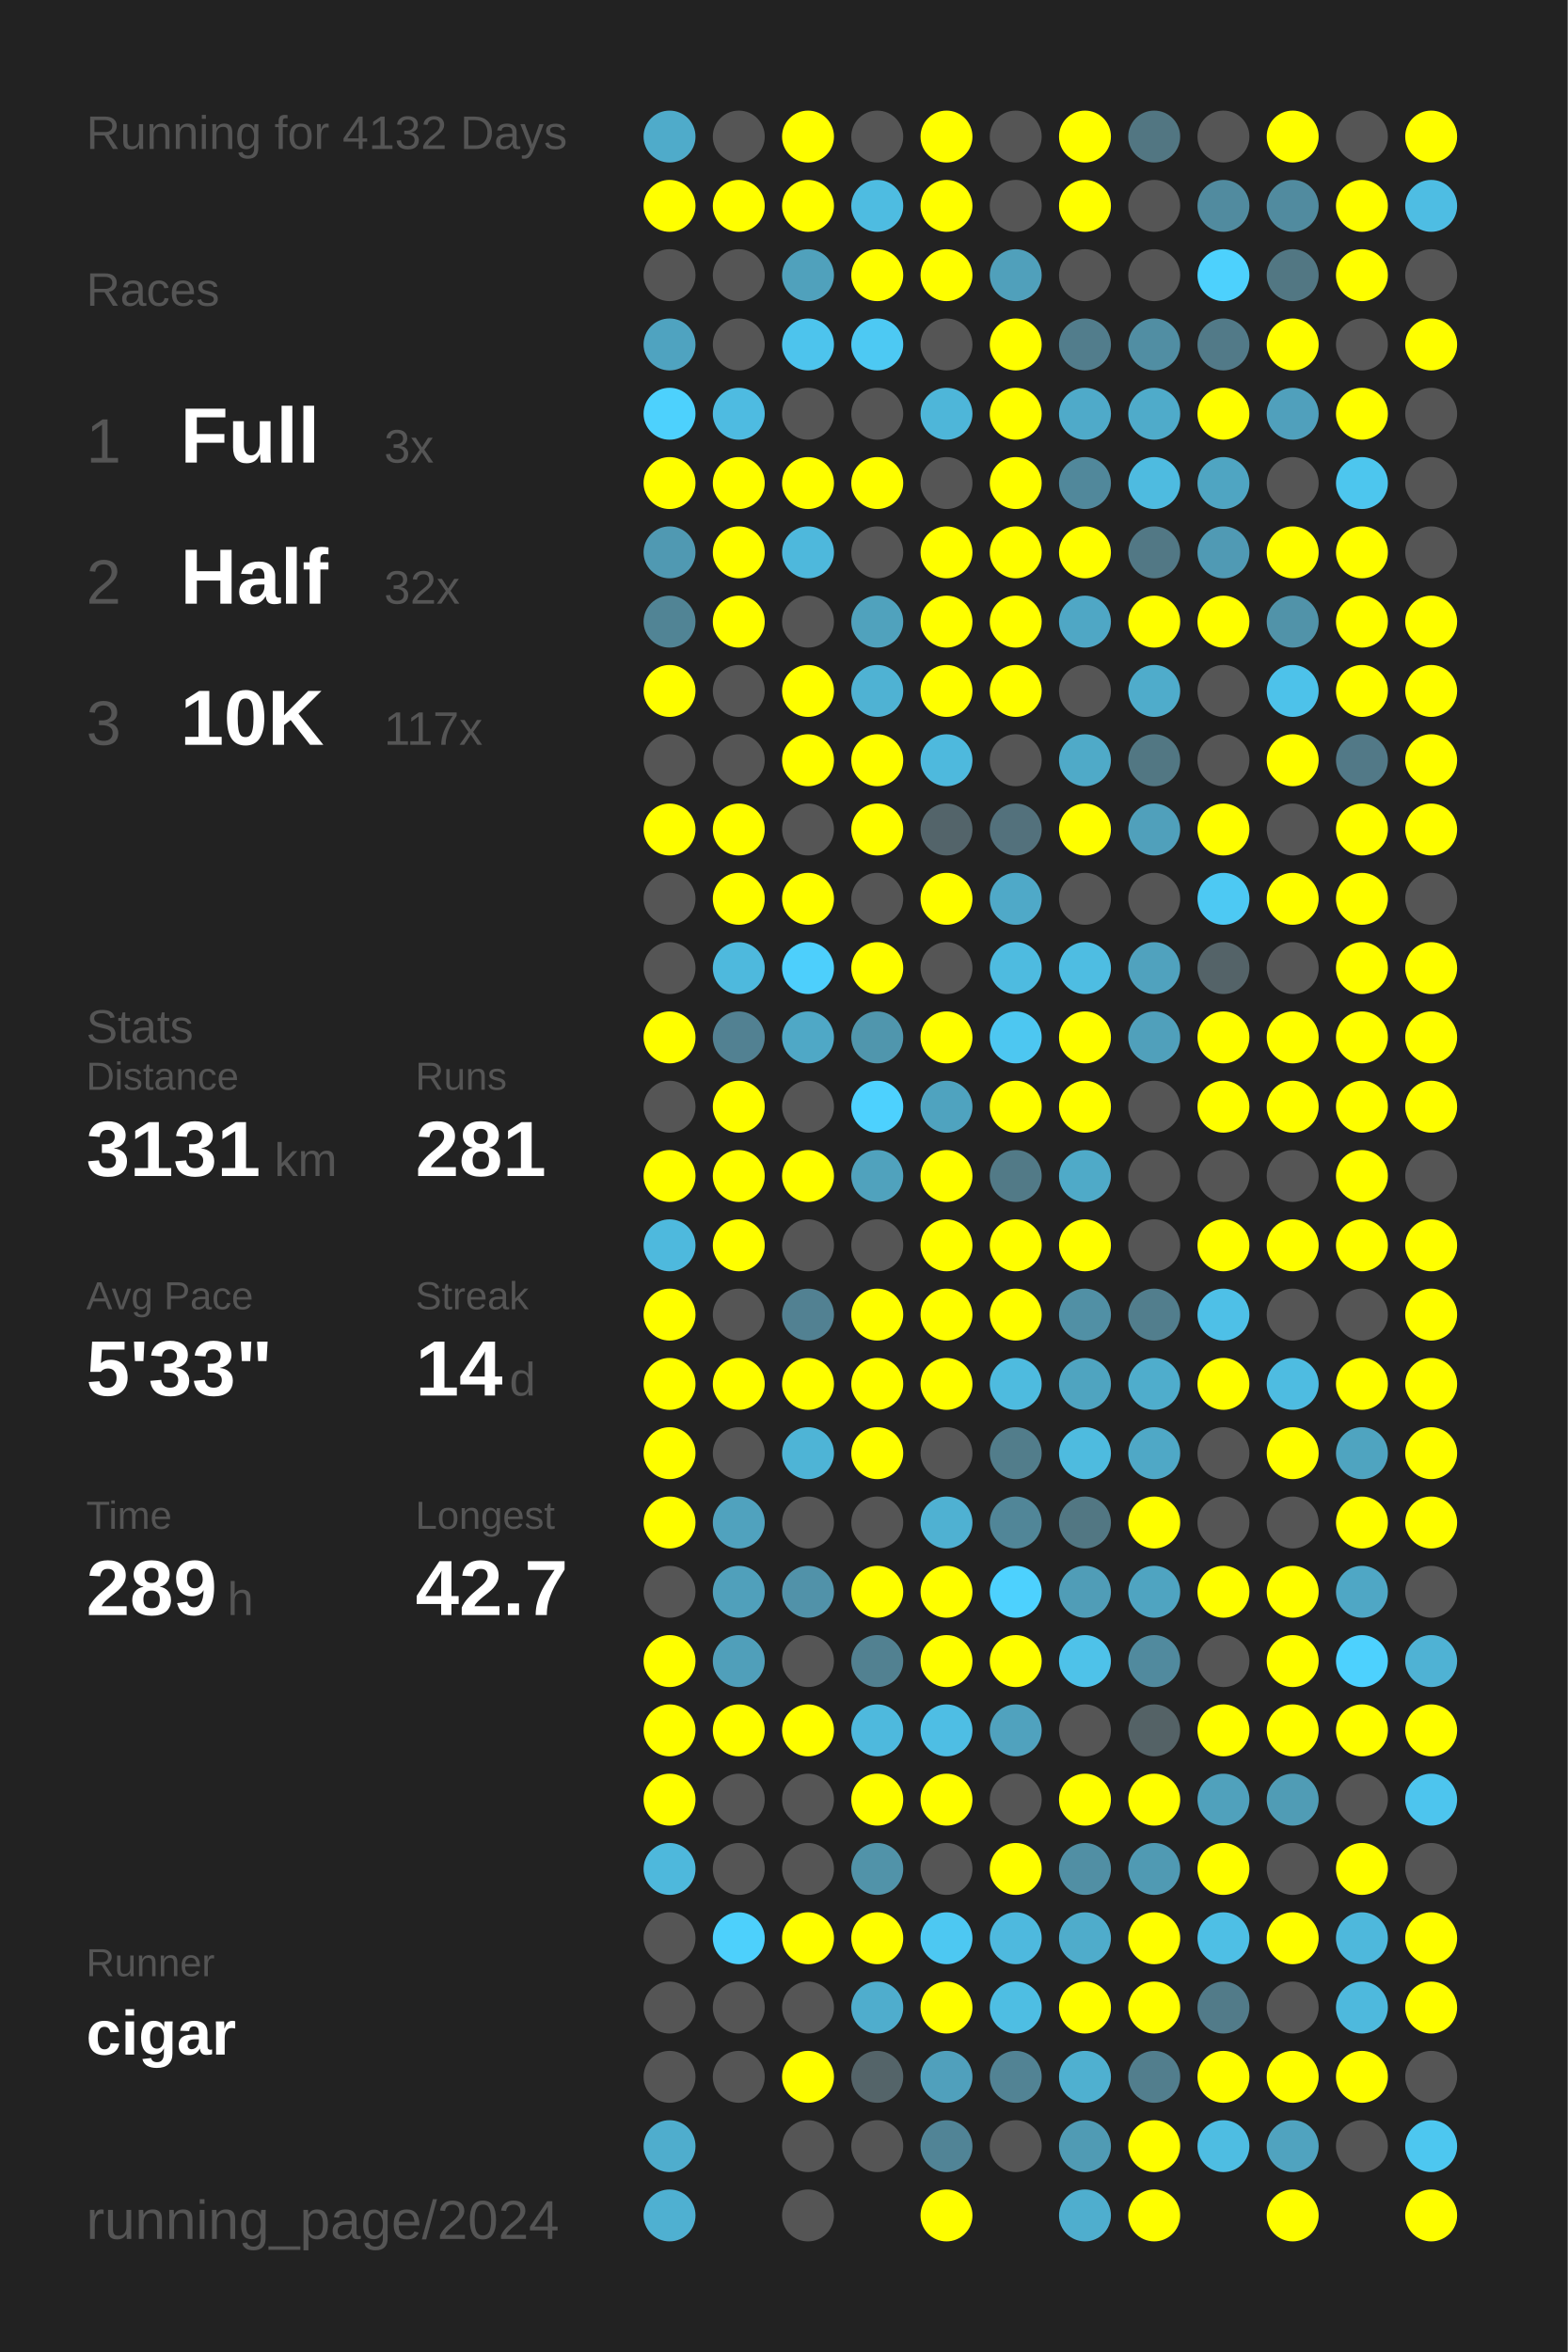
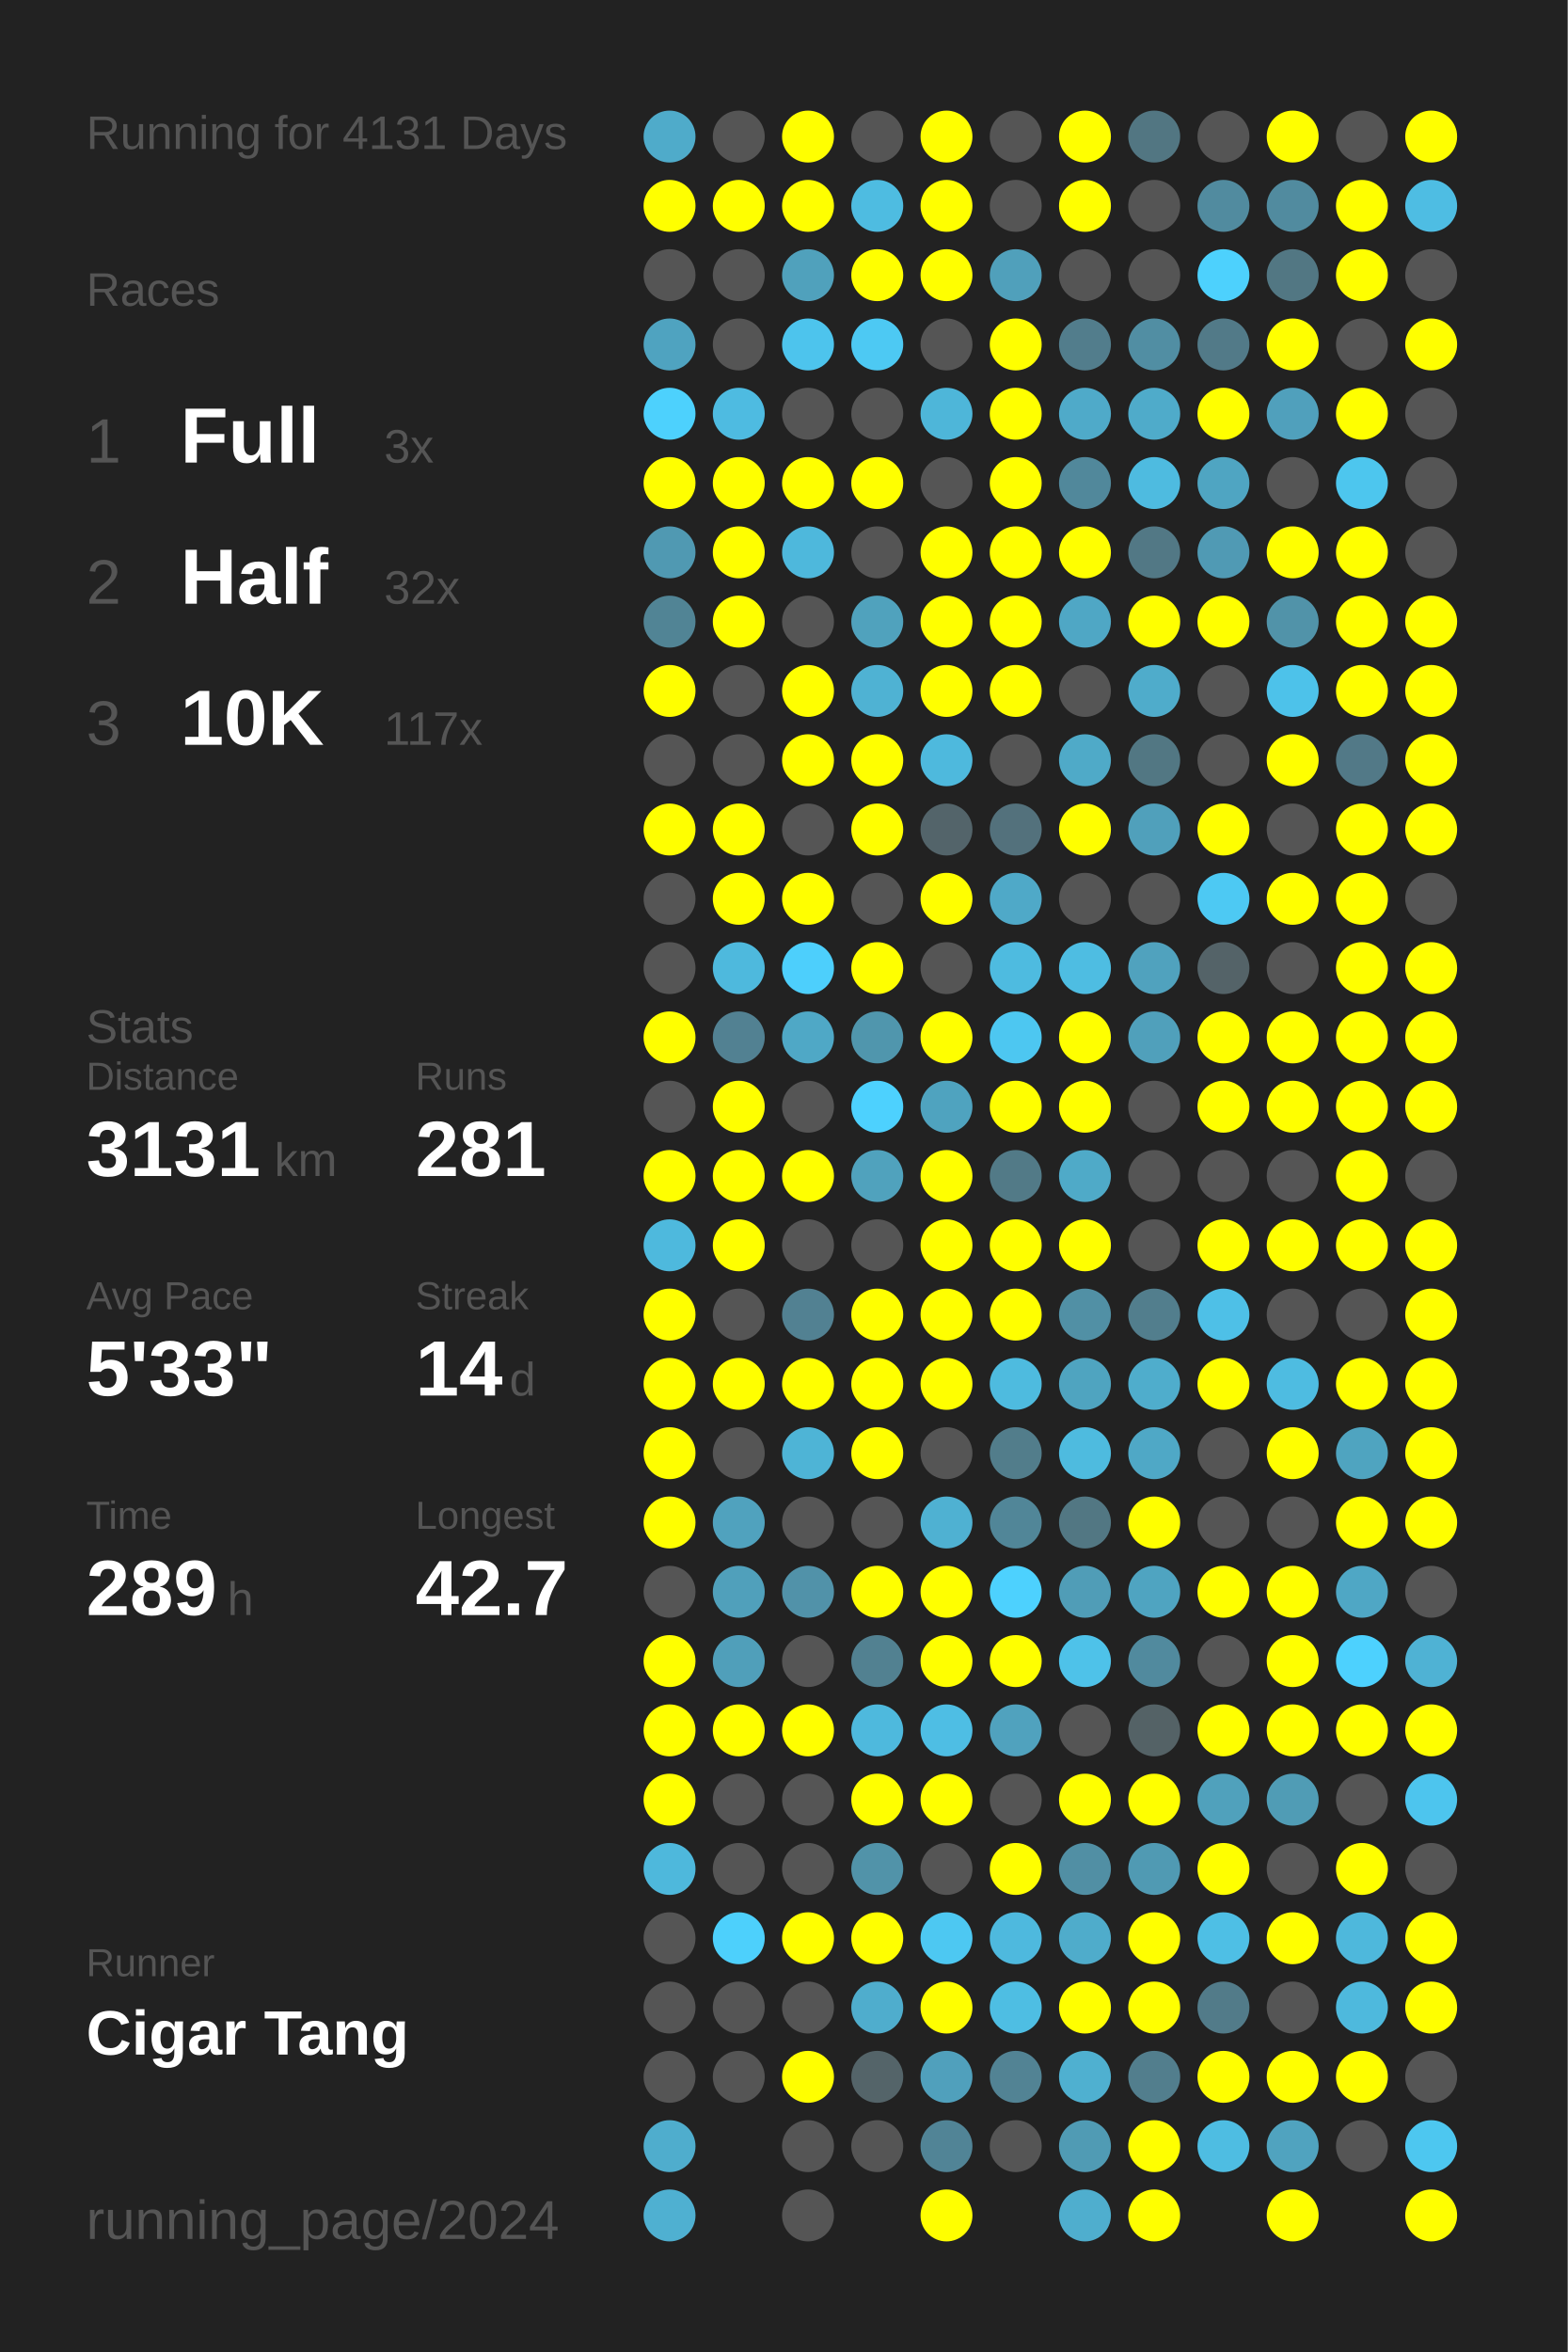
<svg xmlns="http://www.w3.org/2000/svg" baseProfile="full" height="300mm" version="1.1" viewBox="0,0,200,300" width="200mm">
  <defs />
  <rect fill="#222222" height="300" width="200" x="0" y="0" />
-   <text fill="#555555" style="font-size:6px; font-family:Arial;" x="11" y="19">Running for 4132 Days</text>
+   <text fill="#555555" style="font-size:6px; font-family:Arial;" x="11" y="19">Running for 4131 Days</text>
  <text fill="#555555" style="font-size:6px; font-family:Arial;" x="11" y="39">Races</text>
  <text fill="#555555" style="font-size:8px; font-family:Arial;" x="11" y="59">1</text>
  <text fill="#FFFFFF" style="font-size:10px; font-family:Arial; font-weight:bold;" x="23" y="59">Full</text>
  <text fill="#555555" style="font-size:6px; font-family:Arial;" x="49" y="59">3x</text>
  <text fill="#555555" style="font-size:8px; font-family:Arial;" x="11" y="77">2</text>
  <text fill="#FFFFFF" style="font-size:10px; font-family:Arial; font-weight:bold;" x="23" y="77">Half</text>
  <text fill="#555555" style="font-size:6px; font-family:Arial;" x="49" y="77">32x</text>
  <text fill="#555555" style="font-size:8px; font-family:Arial;" x="11" y="95">3</text>
  <text fill="#FFFFFF" style="font-size:10px; font-family:Arial; font-weight:bold;" x="23" y="95">10K</text>
  <text fill="#555555" style="font-size:6px; font-family:Arial;" x="49" y="95">117x</text>
  <text fill="#555555" style="font-size:6px; font-family:Arial;" x="11" y="133">Stats</text>
  <text fill="#555555" style="font-size:5px; font-family:Arial;" x="11" y="139">Distance</text>
  <text fill="#FFFFFF" style="font-size:10px; font-family:Arial; font-weight:bold;" x="11" y="150">3131</text>
  <text fill="#555555" style="font-size:6px; font-family:Arial;" x="35" y="150">km</text>
  <text fill="#555555" style="font-size:5px; font-family:Arial;" x="53" y="139">Runs</text>
  <text fill="#FFFFFF" style="font-size:10px; font-family:Arial; font-weight:bold;" x="53" y="150">281</text>
  <text fill="#555555" style="font-size:5px; font-family:Arial;" x="11" y="167">Avg Pace</text>
  <text fill="#FFFFFF" style="font-size:10px; font-family:Arial; font-weight:bold;" x="11" y="178">5'33"</text>
  <text fill="#555555" style="font-size:5px; font-family:Arial;" x="53" y="167">Streak</text>
  <text fill="#FFFFFF" style="font-size:10px; font-family:Arial; font-weight:bold;" x="53" y="178">14</text>
  <text fill="#555555" style="font-size:6px; font-family:Arial;" x="65" y="178">d</text>
  <text fill="#555555" style="font-size:5px; font-family:Arial;" x="11" y="195">Time</text>
  <text fill="#FFFFFF" style="font-size:10px; font-family:Arial; font-weight:bold;" x="11" y="206">289</text>
  <text fill="#555555" style="font-size:6px; font-family:Arial;" x="29" y="206">h</text>
  <text fill="#555555" style="font-size:5px; font-family:Arial;" x="53" y="195">Longest</text>
  <text fill="#FFFFFF" style="font-size:10px; font-family:Arial; font-weight:bold;" x="53" y="206">42.7</text>
  <text fill="#555555" style="font-size:5px; font-family:Arial;" x="11" y="252.065">Runner</text>
-   <text fill="#FFFFFF" style="font-size:8px; font-family:Arial; font-weight:bold;" x="11" y="262.065">cigar</text>
+   <text fill="#FFFFFF" style="font-size:8px; font-family:Arial; font-weight:bold;" x="11" y="262.065">Cigar Tang</text>
  <text fill="#555555" style="font-size:7px; font-family:Arial;" x="11" y="285.581">running_page/2024</text>
  <circle cx="85.417" cy="17.419" fill="#4fabca" r="3.312" />
  <circle cx="85.417" cy="26.258" fill="#FFFF00" r="3.312" />
  <circle cx="85.417" cy="35.097" fill="#555555" r="3.312" />
  <circle cx="85.417" cy="43.935" fill="#4fa3c0" r="3.312" />
  <circle cx="85.417" cy="52.774" fill="#4dd1fd" r="3.312" />
  <circle cx="85.417" cy="61.613" fill="#FFFF00" r="3.312" />
  <circle cx="85.417" cy="70.452" fill="#5099b2" r="3.312" />
  <circle cx="85.417" cy="79.29" fill="#518495" r="3.312" />
  <circle cx="85.417" cy="88.129" fill="#FFFF00" r="3.312" />
  <circle cx="85.417" cy="96.968" fill="#555555" r="3.312" />
  <circle cx="85.417" cy="105.806" fill="#FFFF00" r="3.312" />
  <circle cx="85.417" cy="114.645" fill="#555555" r="3.312" />
  <circle cx="85.417" cy="123.484" fill="#555555" r="3.312" />
  <circle cx="85.417" cy="132.323" fill="#FFFF00" r="3.312" />
  <circle cx="85.417" cy="141.161" fill="#555555" r="3.312" />
  <circle cx="85.417" cy="150" fill="#FFFF00" r="3.312" />
  <circle cx="85.417" cy="158.839" fill="#4eb9dd" r="3.312" />
  <circle cx="85.417" cy="167.677" fill="#FFFF00" r="3.312" />
  <circle cx="85.417" cy="176.516" fill="#FFFF00" r="3.312" />
  <circle cx="85.417" cy="185.355" fill="#FFFF00" r="3.312" />
  <circle cx="85.417" cy="194.194" fill="#FFFF00" r="3.312" />
  <circle cx="85.417" cy="203.032" fill="#555555" r="3.312" />
  <circle cx="85.417" cy="211.871" fill="#FFFF00" r="3.312" />
  <circle cx="85.417" cy="220.71" fill="#FFFF00" r="3.312" />
  <circle cx="85.417" cy="229.548" fill="#FFFF00" r="3.312" />
  <circle cx="85.417" cy="238.387" fill="#4eb8dc" r="3.312" />
  <circle cx="85.417" cy="247.226" fill="#555555" r="3.312" />
  <circle cx="85.417" cy="256.065" fill="#555555" r="3.312" />
  <circle cx="85.417" cy="264.903" fill="#555555" r="3.312" />
  <circle cx="85.417" cy="273.742" fill="#4fadcd" r="3.312" />
  <circle cx="85.417" cy="282.581" fill="#4fb0d1" r="3.312" />
  <circle cx="94.25" cy="17.419" fill="#555555" r="3.312" />
  <circle cx="94.25" cy="26.258" fill="#FFFF00" r="3.312" />
  <circle cx="94.25" cy="35.097" fill="#555555" r="3.312" />
  <circle cx="94.25" cy="43.935" fill="#555555" r="3.312" />
  <circle cx="94.25" cy="52.774" fill="#4ebbe1" r="3.312" />
  <circle cx="94.25" cy="61.613" fill="#FFFF00" r="3.312" />
  <circle cx="94.25" cy="70.452" fill="#FFFF00" r="3.312" />
  <circle cx="94.25" cy="79.29" fill="#FFFF00" r="3.312" />
  <circle cx="94.25" cy="88.129" fill="#555555" r="3.312" />
  <circle cx="94.25" cy="96.968" fill="#555555" r="3.312" />
  <circle cx="94.25" cy="105.806" fill="#FFFF00" r="3.312" />
  <circle cx="94.25" cy="114.645" fill="#FFFF00" r="3.312" />
  <circle cx="94.25" cy="123.484" fill="#4eb9dd" r="3.312" />
  <circle cx="94.25" cy="132.323" fill="#528192" r="3.312" />
  <circle cx="94.25" cy="141.161" fill="#FFFF00" r="3.312" />
  <circle cx="94.25" cy="150" fill="#FFFF00" r="3.312" />
  <circle cx="94.25" cy="158.839" fill="#FFFF00" r="3.312" />
  <circle cx="94.25" cy="167.677" fill="#555555" r="3.312" />
  <circle cx="94.25" cy="176.516" fill="#FFFF00" r="3.312" />
  <circle cx="94.25" cy="185.355" fill="#555555" r="3.312" />
  <circle cx="94.25" cy="194.194" fill="#50a2be" r="3.312" />
  <circle cx="94.25" cy="203.032" fill="#50a0bb" r="3.312" />
  <circle cx="94.25" cy="211.871" fill="#509fba" r="3.312" />
  <circle cx="94.25" cy="220.71" fill="#FFFF00" r="3.312" />
  <circle cx="94.25" cy="229.548" fill="#555555" r="3.312" />
  <circle cx="94.25" cy="238.387" fill="#555555" r="3.312" />
  <circle cx="94.25" cy="247.226" fill="#4dd0fc" r="3.312" />
  <circle cx="94.25" cy="256.065" fill="#555555" r="3.312" />
  <circle cx="94.25" cy="264.903" fill="#555555" r="3.312" />
  <circle cx="103.083" cy="17.419" fill="#FFFF00" r="3.312" />
  <circle cx="103.083" cy="26.258" fill="#FFFF00" r="3.312" />
  <circle cx="103.083" cy="35.097" fill="#50a1bc" r="3.312" />
  <circle cx="103.083" cy="43.935" fill="#4dc4ed" r="3.312" />
  <circle cx="103.083" cy="52.774" fill="#555555" r="3.312" />
  <circle cx="103.083" cy="61.613" fill="#FFFF00" r="3.312" />
  <circle cx="103.083" cy="70.452" fill="#4eb8dc" r="3.312" />
  <circle cx="103.083" cy="79.29" fill="#555555" r="3.312" />
  <circle cx="103.083" cy="88.129" fill="#FFFF00" r="3.312" />
  <circle cx="103.083" cy="96.968" fill="#FFFF00" r="3.312" />
  <circle cx="103.083" cy="105.806" fill="#555555" r="3.312" />
  <circle cx="103.083" cy="114.645" fill="#FFFF00" r="3.312" />
  <circle cx="103.083" cy="123.484" fill="#4dcffc" r="3.312" />
  <circle cx="103.083" cy="132.323" fill="#4fa8c6" r="3.312" />
  <circle cx="103.083" cy="141.161" fill="#555555" r="3.312" />
  <circle cx="103.083" cy="150" fill="#FFFF00" r="3.312" />
  <circle cx="103.083" cy="158.839" fill="#555555" r="3.312" />
  <circle cx="103.083" cy="167.677" fill="#528192" r="3.312" />
  <circle cx="103.083" cy="176.516" fill="#FFFF00" r="3.312" />
  <circle cx="103.083" cy="185.355" fill="#4eb4d6" r="3.312" />
  <circle cx="103.083" cy="194.194" fill="#555555" r="3.312" />
  <circle cx="103.083" cy="203.032" fill="#5192a9" r="3.312" />
  <circle cx="103.083" cy="211.871" fill="#555555" r="3.312" />
  <circle cx="103.083" cy="220.71" fill="#FFFF00" r="3.312" />
  <circle cx="103.083" cy="229.548" fill="#555555" r="3.312" />
  <circle cx="103.083" cy="238.387" fill="#555555" r="3.312" />
  <circle cx="103.083" cy="247.226" fill="#FFFF00" r="3.312" />
  <circle cx="103.083" cy="256.065" fill="#555555" r="3.312" />
  <circle cx="103.083" cy="264.903" fill="#FFFF00" r="3.312" />
  <circle cx="103.083" cy="273.742" fill="#555555" r="3.312" />
  <circle cx="103.083" cy="282.581" fill="#555555" r="3.312" />
  <circle cx="111.917" cy="17.419" fill="#555555" r="3.312" />
  <circle cx="111.917" cy="26.258" fill="#4ebce1" r="3.312" />
  <circle cx="111.917" cy="35.097" fill="#FFFF00" r="3.312" />
  <circle cx="111.917" cy="43.935" fill="#4dc9f3" r="3.312" />
  <circle cx="111.917" cy="52.774" fill="#555555" r="3.312" />
  <circle cx="111.917" cy="61.613" fill="#FFFF00" r="3.312" />
  <circle cx="111.917" cy="70.452" fill="#555555" r="3.312" />
  <circle cx="111.917" cy="79.29" fill="#50a2bd" r="3.312" />
  <circle cx="111.917" cy="88.129" fill="#4fb2d3" r="3.312" />
  <circle cx="111.917" cy="96.968" fill="#FFFF00" r="3.312" />
  <circle cx="111.917" cy="105.806" fill="#FFFF00" r="3.312" />
  <circle cx="111.917" cy="114.645" fill="#555555" r="3.312" />
  <circle cx="111.917" cy="123.484" fill="#FFFF00" r="3.312" />
  <circle cx="111.917" cy="132.323" fill="#5096ad" r="3.312" />
  <circle cx="111.917" cy="141.161" fill="#4dd1fe" r="3.312" />
  <circle cx="111.917" cy="150" fill="#50a2bd" r="3.312" />
  <circle cx="111.917" cy="158.839" fill="#555555" r="3.312" />
  <circle cx="111.917" cy="167.677" fill="#FFFF00" r="3.312" />
  <circle cx="111.917" cy="176.516" fill="#FFFF00" r="3.312" />
  <circle cx="111.917" cy="185.355" fill="#FFFF00" r="3.312" />
  <circle cx="111.917" cy="194.194" fill="#555555" r="3.312" />
  <circle cx="111.917" cy="203.032" fill="#FFFF00" r="3.312" />
  <circle cx="111.917" cy="211.871" fill="#528191" r="3.312" />
  <circle cx="111.917" cy="220.71" fill="#4eb9dd" r="3.312" />
  <circle cx="111.917" cy="229.548" fill="#FFFF00" r="3.312" />
  <circle cx="111.917" cy="238.387" fill="#5193a9" r="3.312" />
  <circle cx="111.917" cy="247.226" fill="#FFFF00" r="3.312" />
  <circle cx="111.917" cy="256.065" fill="#4fadcd" r="3.312" />
  <circle cx="111.917" cy="264.903" fill="#546469" r="3.312" />
  <circle cx="111.917" cy="273.742" fill="#555555" r="3.312" />
  <circle cx="120.75" cy="17.419" fill="#FFFF00" r="3.312" />
  <circle cx="120.75" cy="26.258" fill="#FFFF00" r="3.312" />
  <circle cx="120.75" cy="35.097" fill="#FFFF00" r="3.312" />
  <circle cx="120.75" cy="43.935" fill="#555555" r="3.312" />
  <circle cx="120.75" cy="52.774" fill="#4eb6d9" r="3.312" />
  <circle cx="120.75" cy="61.613" fill="#555555" r="3.312" />
  <circle cx="120.75" cy="70.452" fill="#FFFF00" r="3.312" />
  <circle cx="120.75" cy="79.29" fill="#FFFF00" r="3.312" />
  <circle cx="120.75" cy="88.129" fill="#FFFF00" r="3.312" />
  <circle cx="120.75" cy="96.968" fill="#4eb9dd" r="3.312" />
  <circle cx="120.75" cy="105.806" fill="#53646a" r="3.312" />
  <circle cx="120.75" cy="114.645" fill="#FFFF00" r="3.312" />
  <circle cx="120.75" cy="123.484" fill="#555555" r="3.312" />
  <circle cx="120.75" cy="132.323" fill="#FFFF00" r="3.312" />
  <circle cx="120.75" cy="141.161" fill="#4fa3bf" r="3.312" />
  <circle cx="120.75" cy="150" fill="#FFFF00" r="3.312" />
  <circle cx="120.75" cy="158.839" fill="#FFFF00" r="3.312" />
  <circle cx="120.75" cy="167.677" fill="#FFFF00" r="3.312" />
  <circle cx="120.75" cy="176.516" fill="#FFFF00" r="3.312" />
  <circle cx="120.75" cy="185.355" fill="#555555" r="3.312" />
  <circle cx="120.75" cy="194.194" fill="#4fb1d2" r="3.312" />
  <circle cx="120.75" cy="203.032" fill="#FFFF00" r="3.312" />
  <circle cx="120.75" cy="211.871" fill="#FFFF00" r="3.312" />
  <circle cx="120.75" cy="220.71" fill="#4ebee4" r="3.312" />
  <circle cx="120.75" cy="229.548" fill="#FFFF00" r="3.312" />
  <circle cx="120.75" cy="238.387" fill="#555555" r="3.312" />
  <circle cx="120.75" cy="247.226" fill="#4dc8f2" r="3.312" />
  <circle cx="120.75" cy="256.065" fill="#FFFF00" r="3.312" />
  <circle cx="120.75" cy="264.903" fill="#50a0bc" r="3.312" />
  <circle cx="120.75" cy="273.742" fill="#518496" r="3.312" />
  <circle cx="120.75" cy="282.581" fill="#FFFF00" r="3.312" />
  <circle cx="129.583" cy="17.419" fill="#555555" r="3.312" />
  <circle cx="129.583" cy="26.258" fill="#555555" r="3.312" />
  <circle cx="129.583" cy="35.097" fill="#50a0bb" r="3.312" />
  <circle cx="129.583" cy="43.935" fill="#FFFF00" r="3.312" />
  <circle cx="129.583" cy="52.774" fill="#FFFF00" r="3.312" />
  <circle cx="129.583" cy="61.613" fill="#FFFF00" r="3.312" />
  <circle cx="129.583" cy="70.452" fill="#FFFF00" r="3.312" />
  <circle cx="129.583" cy="79.29" fill="#FFFF00" r="3.312" />
  <circle cx="129.583" cy="88.129" fill="#FFFF00" r="3.312" />
  <circle cx="129.583" cy="96.968" fill="#555555" r="3.312" />
  <circle cx="129.583" cy="105.806" fill="#53717c" r="3.312" />
  <circle cx="129.583" cy="114.645" fill="#4fa9c8" r="3.312" />
  <circle cx="129.583" cy="123.484" fill="#4ebbe0" r="3.312" />
  <circle cx="129.583" cy="132.323" fill="#4dc7f1" r="3.312" />
  <circle cx="129.583" cy="141.161" fill="#FFFF00" r="3.312" />
  <circle cx="129.583" cy="150" fill="#527a87" r="3.312" />
  <circle cx="129.583" cy="158.839" fill="#FFFF00" r="3.312" />
  <circle cx="129.583" cy="167.677" fill="#FFFF00" r="3.312" />
  <circle cx="129.583" cy="176.516" fill="#4ebbdf" r="3.312" />
  <circle cx="129.583" cy="185.355" fill="#527d8b" r="3.312" />
  <circle cx="129.583" cy="194.194" fill="#518698" r="3.312" />
  <circle cx="129.583" cy="203.032" fill="#4dd1fe" r="3.312" />
  <circle cx="129.583" cy="211.871" fill="#FFFF00" r="3.312" />
  <circle cx="129.583" cy="220.71" fill="#50a2be" r="3.312" />
  <circle cx="129.583" cy="229.548" fill="#555555" r="3.312" />
  <circle cx="129.583" cy="238.387" fill="#FFFF00" r="3.312" />
  <circle cx="129.583" cy="247.226" fill="#4eb9de" r="3.312" />
  <circle cx="129.583" cy="256.065" fill="#4ebee3" r="3.312" />
  <circle cx="129.583" cy="264.903" fill="#528394" r="3.312" />
  <circle cx="129.583" cy="273.742" fill="#555555" r="3.312" />
  <circle cx="138.417" cy="17.419" fill="#FFFF00" r="3.312" />
  <circle cx="138.417" cy="26.258" fill="#FFFF00" r="3.312" />
  <circle cx="138.417" cy="35.097" fill="#555555" r="3.312" />
  <circle cx="138.417" cy="43.935" fill="#527d8c" r="3.312" />
  <circle cx="138.417" cy="52.774" fill="#4faac9" r="3.312" />
  <circle cx="138.417" cy="61.613" fill="#51889b" r="3.312" />
  <circle cx="138.417" cy="70.452" fill="#FFFF00" r="3.312" />
  <circle cx="138.417" cy="79.29" fill="#4fa7c5" r="3.312" />
  <circle cx="138.417" cy="88.129" fill="#555555" r="3.312" />
  <circle cx="138.417" cy="96.968" fill="#4faac8" r="3.312" />
  <circle cx="138.417" cy="105.806" fill="#FFFF00" r="3.312" />
  <circle cx="138.417" cy="114.645" fill="#555555" r="3.312" />
  <circle cx="138.417" cy="123.484" fill="#4ebde2" r="3.312" />
  <circle cx="138.417" cy="132.323" fill="#FFFF00" r="3.312" />
  <circle cx="138.417" cy="141.161" fill="#FFFF00" r="3.312" />
  <circle cx="138.417" cy="150" fill="#4faac8" r="3.312" />
  <circle cx="138.417" cy="158.839" fill="#FFFF00" r="3.312" />
  <circle cx="138.417" cy="167.677" fill="#5190a5" r="3.312" />
  <circle cx="138.417" cy="176.516" fill="#4fa4c0" r="3.312" />
  <circle cx="138.417" cy="185.355" fill="#4ebbdf" r="3.312" />
  <circle cx="138.417" cy="194.194" fill="#527783" r="3.312" />
  <circle cx="138.417" cy="203.032" fill="#509db7" r="3.312" />
  <circle cx="138.417" cy="211.871" fill="#4ec2e9" r="3.312" />
  <circle cx="138.417" cy="220.71" fill="#555555" r="3.312" />
  <circle cx="138.417" cy="229.548" fill="#FFFF00" r="3.312" />
  <circle cx="138.417" cy="238.387" fill="#518fa4" r="3.312" />
  <circle cx="138.417" cy="247.226" fill="#4faccb" r="3.312" />
  <circle cx="138.417" cy="256.065" fill="#FFFF00" r="3.312" />
  <circle cx="138.417" cy="264.903" fill="#4fb0d0" r="3.312" />
  <circle cx="138.417" cy="273.742" fill="#509bb4" r="3.312" />
  <circle cx="138.417" cy="282.581" fill="#4faece" r="3.312" />
  <circle cx="147.25" cy="17.419" fill="#527682" r="3.312" />
  <circle cx="147.25" cy="26.258" fill="#555555" r="3.312" />
  <circle cx="147.25" cy="35.097" fill="#555555" r="3.312" />
  <circle cx="147.25" cy="43.935" fill="#518ea3" r="3.312" />
  <circle cx="147.25" cy="52.774" fill="#4fabca" r="3.312" />
  <circle cx="147.25" cy="61.613" fill="#4ebbe0" r="3.312" />
  <circle cx="147.25" cy="70.452" fill="#527885" r="3.312" />
  <circle cx="147.25" cy="79.29" fill="#FFFF00" r="3.312" />
  <circle cx="147.25" cy="88.129" fill="#4faccb" r="3.312" />
  <circle cx="147.25" cy="96.968" fill="#527783" r="3.312" />
  <circle cx="147.25" cy="105.806" fill="#50a0bb" r="3.312" />
  <circle cx="147.25" cy="114.645" fill="#555555" r="3.312" />
  <circle cx="147.25" cy="123.484" fill="#50a2be" r="3.312" />
  <circle cx="147.25" cy="132.323" fill="#50a0bb" r="3.312" />
  <circle cx="147.25" cy="141.161" fill="#555555" r="3.312" />
  <circle cx="147.25" cy="150" fill="#555555" r="3.312" />
  <circle cx="147.25" cy="158.839" fill="#555555" r="3.312" />
  <circle cx="147.25" cy="167.677" fill="#527e8d" r="3.312" />
  <circle cx="147.25" cy="176.516" fill="#4fadcc" r="3.312" />
  <circle cx="147.25" cy="185.355" fill="#4fa8c6" r="3.312" />
  <circle cx="147.25" cy="194.194" fill="#FFFF00" r="3.312" />
  <circle cx="147.25" cy="203.032" fill="#4fa4c1" r="3.312" />
  <circle cx="147.25" cy="211.871" fill="#518a9e" r="3.312" />
  <circle cx="147.25" cy="220.71" fill="#546266" r="3.312" />
  <circle cx="147.25" cy="229.548" fill="#FFFF00" r="3.312" />
  <circle cx="147.25" cy="238.387" fill="#509ab3" r="3.312" />
  <circle cx="147.25" cy="247.226" fill="#FFFF00" r="3.312" />
  <circle cx="147.25" cy="256.065" fill="#FFFF00" r="3.312" />
  <circle cx="147.25" cy="264.903" fill="#527e8d" r="3.312" />
  <circle cx="147.25" cy="273.742" fill="#FFFF00" r="3.312" />
  <circle cx="147.25" cy="282.581" fill="#FFFF00" r="3.312" />
  <circle cx="156.083" cy="17.419" fill="#555555" r="3.312" />
  <circle cx="156.083" cy="26.258" fill="#518b9f" r="3.312" />
  <circle cx="156.083" cy="35.097" fill="#4dd1fd" r="3.312" />
  <circle cx="156.083" cy="43.935" fill="#527a88" r="3.312" />
  <circle cx="156.083" cy="52.774" fill="#FFFF00" r="3.312" />
  <circle cx="156.083" cy="61.613" fill="#4fa5c2" r="3.312" />
  <circle cx="156.083" cy="70.452" fill="#509ab4" r="3.312" />
  <circle cx="156.083" cy="79.29" fill="#FFFF00" r="3.312" />
  <circle cx="156.083" cy="88.129" fill="#555555" r="3.312" />
  <circle cx="156.083" cy="96.968" fill="#555555" r="3.312" />
  <circle cx="156.083" cy="105.806" fill="#FFFF00" r="3.312" />
  <circle cx="156.083" cy="114.645" fill="#4dc9f3" r="3.312" />
  <circle cx="156.083" cy="123.484" fill="#546368" r="3.312" />
  <circle cx="156.083" cy="132.323" fill="#FFFF00" r="3.312" />
  <circle cx="156.083" cy="141.161" fill="#FFFF00" r="3.312" />
  <circle cx="156.083" cy="150" fill="#555555" r="3.312" />
  <circle cx="156.083" cy="158.839" fill="#FFFF00" r="3.312" />
  <circle cx="156.083" cy="167.677" fill="#4ec0e7" r="3.312" />
  <circle cx="156.083" cy="176.516" fill="#FFFF00" r="3.312" />
  <circle cx="156.083" cy="185.355" fill="#555555" r="3.312" />
  <circle cx="156.083" cy="194.194" fill="#555555" r="3.312" />
  <circle cx="156.083" cy="203.032" fill="#FFFF00" r="3.312" />
  <circle cx="156.083" cy="211.871" fill="#555555" r="3.312" />
  <circle cx="156.083" cy="220.71" fill="#FFFF00" r="3.312" />
  <circle cx="156.083" cy="229.548" fill="#50a1bc" r="3.312" />
  <circle cx="156.083" cy="238.387" fill="#FFFF00" r="3.312" />
  <circle cx="156.083" cy="247.226" fill="#4ebfe5" r="3.312" />
  <circle cx="156.083" cy="256.065" fill="#527b89" r="3.312" />
  <circle cx="156.083" cy="264.903" fill="#FFFF00" r="3.312" />
  <circle cx="156.083" cy="273.742" fill="#4ebde2" r="3.312" />
  <circle cx="164.917" cy="17.419" fill="#FFFF00" r="3.312" />
  <circle cx="164.917" cy="26.258" fill="#518b9f" r="3.312" />
  <circle cx="164.917" cy="35.097" fill="#527783" r="3.312" />
  <circle cx="164.917" cy="43.935" fill="#FFFF00" r="3.312" />
  <circle cx="164.917" cy="52.774" fill="#50a0bc" r="3.312" />
  <circle cx="164.917" cy="61.613" fill="#555555" r="3.312" />
  <circle cx="164.917" cy="70.452" fill="#FFFF00" r="3.312" />
  <circle cx="164.917" cy="79.29" fill="#5193a9" r="3.312" />
  <circle cx="164.917" cy="88.129" fill="#4dc2ea" r="3.312" />
  <circle cx="164.917" cy="96.968" fill="#FFFF00" r="3.312" />
  <circle cx="164.917" cy="105.806" fill="#555555" r="3.312" />
  <circle cx="164.917" cy="114.645" fill="#FFFF00" r="3.312" />
  <circle cx="164.917" cy="123.484" fill="#555555" r="3.312" />
  <circle cx="164.917" cy="132.323" fill="#FFFF00" r="3.312" />
  <circle cx="164.917" cy="141.161" fill="#FFFF00" r="3.312" />
  <circle cx="164.917" cy="150" fill="#555555" r="3.312" />
  <circle cx="164.917" cy="158.839" fill="#FFFF00" r="3.312" />
  <circle cx="164.917" cy="167.677" fill="#555555" r="3.312" />
  <circle cx="164.917" cy="176.516" fill="#4ebce1" r="3.312" />
  <circle cx="164.917" cy="185.355" fill="#FFFF00" r="3.312" />
  <circle cx="164.917" cy="194.194" fill="#555555" r="3.312" />
  <circle cx="164.917" cy="203.032" fill="#FFFF00" r="3.312" />
  <circle cx="164.917" cy="211.871" fill="#FFFF00" r="3.312" />
  <circle cx="164.917" cy="220.71" fill="#FFFF00" r="3.312" />
  <circle cx="164.917" cy="229.548" fill="#509cb5" r="3.312" />
  <circle cx="164.917" cy="238.387" fill="#555555" r="3.312" />
  <circle cx="164.917" cy="247.226" fill="#FFFF00" r="3.312" />
  <circle cx="164.917" cy="256.065" fill="#555555" r="3.312" />
  <circle cx="164.917" cy="264.903" fill="#FFFF00" r="3.312" />
  <circle cx="164.917" cy="273.742" fill="#50a3bf" r="3.312" />
  <circle cx="164.917" cy="282.581" fill="#FFFF00" r="3.312" />
  <circle cx="173.75" cy="17.419" fill="#555555" r="3.312" />
  <circle cx="173.75" cy="26.258" fill="#FFFF00" r="3.312" />
  <circle cx="173.75" cy="35.097" fill="#FFFF00" r="3.312" />
  <circle cx="173.75" cy="43.935" fill="#555555" r="3.312" />
  <circle cx="173.75" cy="52.774" fill="#FFFF00" r="3.312" />
  <circle cx="173.75" cy="61.613" fill="#4dc6ee" r="3.312" />
  <circle cx="173.75" cy="70.452" fill="#FFFF00" r="3.312" />
  <circle cx="173.75" cy="79.29" fill="#FFFF00" r="3.312" />
  <circle cx="173.75" cy="88.129" fill="#FFFF00" r="3.312" />
  <circle cx="173.75" cy="96.968" fill="#527987" r="3.312" />
  <circle cx="173.75" cy="105.806" fill="#FFFF00" r="3.312" />
  <circle cx="173.75" cy="114.645" fill="#FFFF00" r="3.312" />
  <circle cx="173.75" cy="123.484" fill="#FFFF00" r="3.312" />
  <circle cx="173.75" cy="132.323" fill="#FFFF00" r="3.312" />
  <circle cx="173.75" cy="141.161" fill="#FFFF00" r="3.312" />
  <circle cx="173.75" cy="150" fill="#FFFF00" r="3.312" />
  <circle cx="173.75" cy="158.839" fill="#FFFF00" r="3.312" />
  <circle cx="173.75" cy="167.677" fill="#555555" r="3.312" />
  <circle cx="173.75" cy="176.516" fill="#FFFF00" r="3.312" />
  <circle cx="173.75" cy="185.355" fill="#4fa4c0" r="3.312" />
  <circle cx="173.75" cy="194.194" fill="#FFFF00" r="3.312" />
  <circle cx="173.75" cy="203.032" fill="#4fa7c5" r="3.312" />
  <circle cx="173.75" cy="211.871" fill="#4dd1fe" r="3.312" />
  <circle cx="173.75" cy="220.71" fill="#FFFF00" r="3.312" />
  <circle cx="173.75" cy="229.548" fill="#555555" r="3.312" />
  <circle cx="173.75" cy="238.387" fill="#FFFF00" r="3.312" />
  <circle cx="173.75" cy="247.226" fill="#4eb8dc" r="3.312" />
  <circle cx="173.75" cy="256.065" fill="#4eb9dd" r="3.312" />
  <circle cx="173.75" cy="264.903" fill="#FFFF00" r="3.312" />
  <circle cx="173.75" cy="273.742" fill="#555555" r="3.312" />
  <circle cx="182.583" cy="17.419" fill="#FFFF00" r="3.312" />
  <circle cx="182.583" cy="26.258" fill="#4ebde3" r="3.312" />
  <circle cx="182.583" cy="35.097" fill="#555555" r="3.312" />
  <circle cx="182.583" cy="43.935" fill="#FFFF00" r="3.312" />
  <circle cx="182.583" cy="52.774" fill="#555555" r="3.312" />
  <circle cx="182.583" cy="61.613" fill="#555555" r="3.312" />
  <circle cx="182.583" cy="70.452" fill="#555555" r="3.312" />
  <circle cx="182.583" cy="79.29" fill="#FFFF00" r="3.312" />
  <circle cx="182.583" cy="88.129" fill="#FFFF00" r="3.312" />
  <circle cx="182.583" cy="96.968" fill="#FFFF00" r="3.312" />
  <circle cx="182.583" cy="105.806" fill="#FFFF00" r="3.312" />
  <circle cx="182.583" cy="114.645" fill="#555555" r="3.312" />
  <circle cx="182.583" cy="123.484" fill="#FFFF00" r="3.312" />
  <circle cx="182.583" cy="132.323" fill="#FFFF00" r="3.312" />
  <circle cx="182.583" cy="141.161" fill="#FFFF00" r="3.312" />
  <circle cx="182.583" cy="150" fill="#555555" r="3.312" />
  <circle cx="182.583" cy="158.839" fill="#FFFF00" r="3.312" />
  <circle cx="182.583" cy="167.677" fill="#FFFF00" r="3.312" />
  <circle cx="182.583" cy="176.516" fill="#FFFF00" r="3.312" />
  <circle cx="182.583" cy="185.355" fill="#FFFF00" r="3.312" />
  <circle cx="182.583" cy="194.194" fill="#FFFF00" r="3.312" />
  <circle cx="182.583" cy="203.032" fill="#555555" r="3.312" />
  <circle cx="182.583" cy="211.871" fill="#4fb2d4" r="3.312" />
  <circle cx="182.583" cy="220.71" fill="#FFFF00" r="3.312" />
  <circle cx="182.583" cy="229.548" fill="#4dc5ee" r="3.312" />
  <circle cx="182.583" cy="238.387" fill="#555555" r="3.312" />
  <circle cx="182.583" cy="247.226" fill="#FFFF00" r="3.312" />
  <circle cx="182.583" cy="256.065" fill="#FFFF00" r="3.312" />
  <circle cx="182.583" cy="264.903" fill="#555555" r="3.312" />
  <circle cx="182.583" cy="273.742" fill="#4dc7f0" r="3.312" />
  <circle cx="182.583" cy="282.581" fill="#FFFF00" r="3.312" />
</svg>
